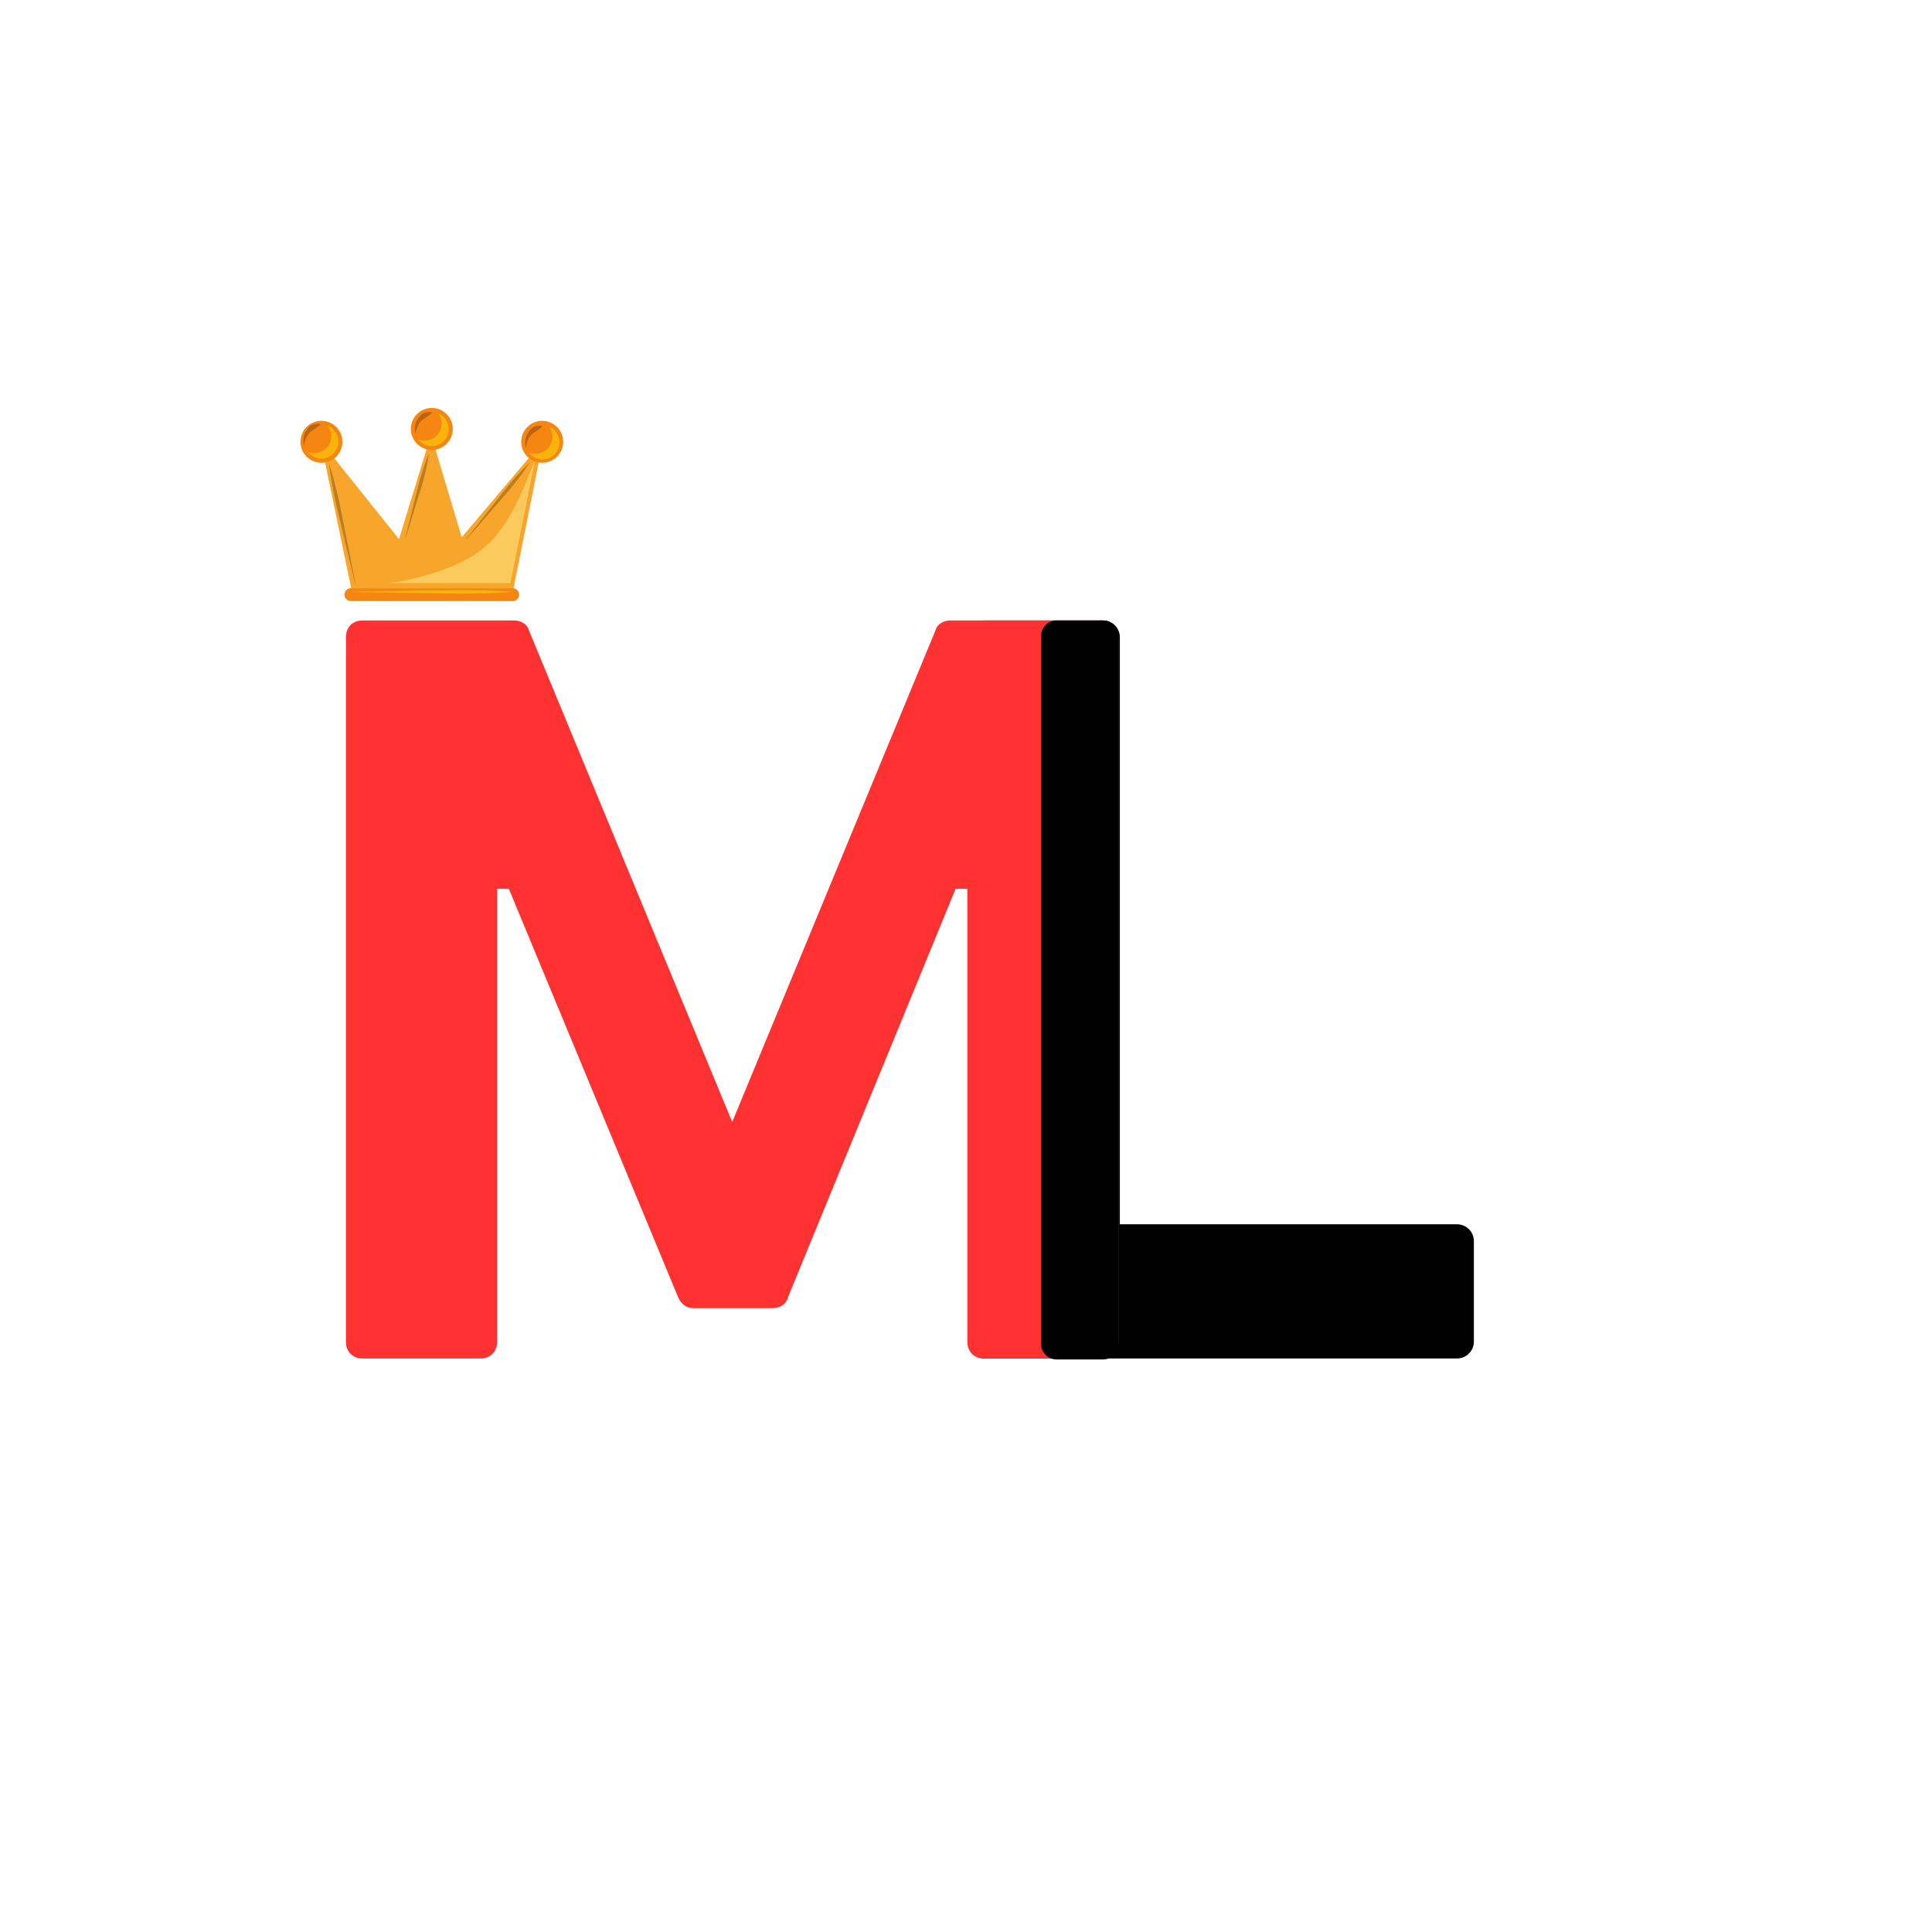
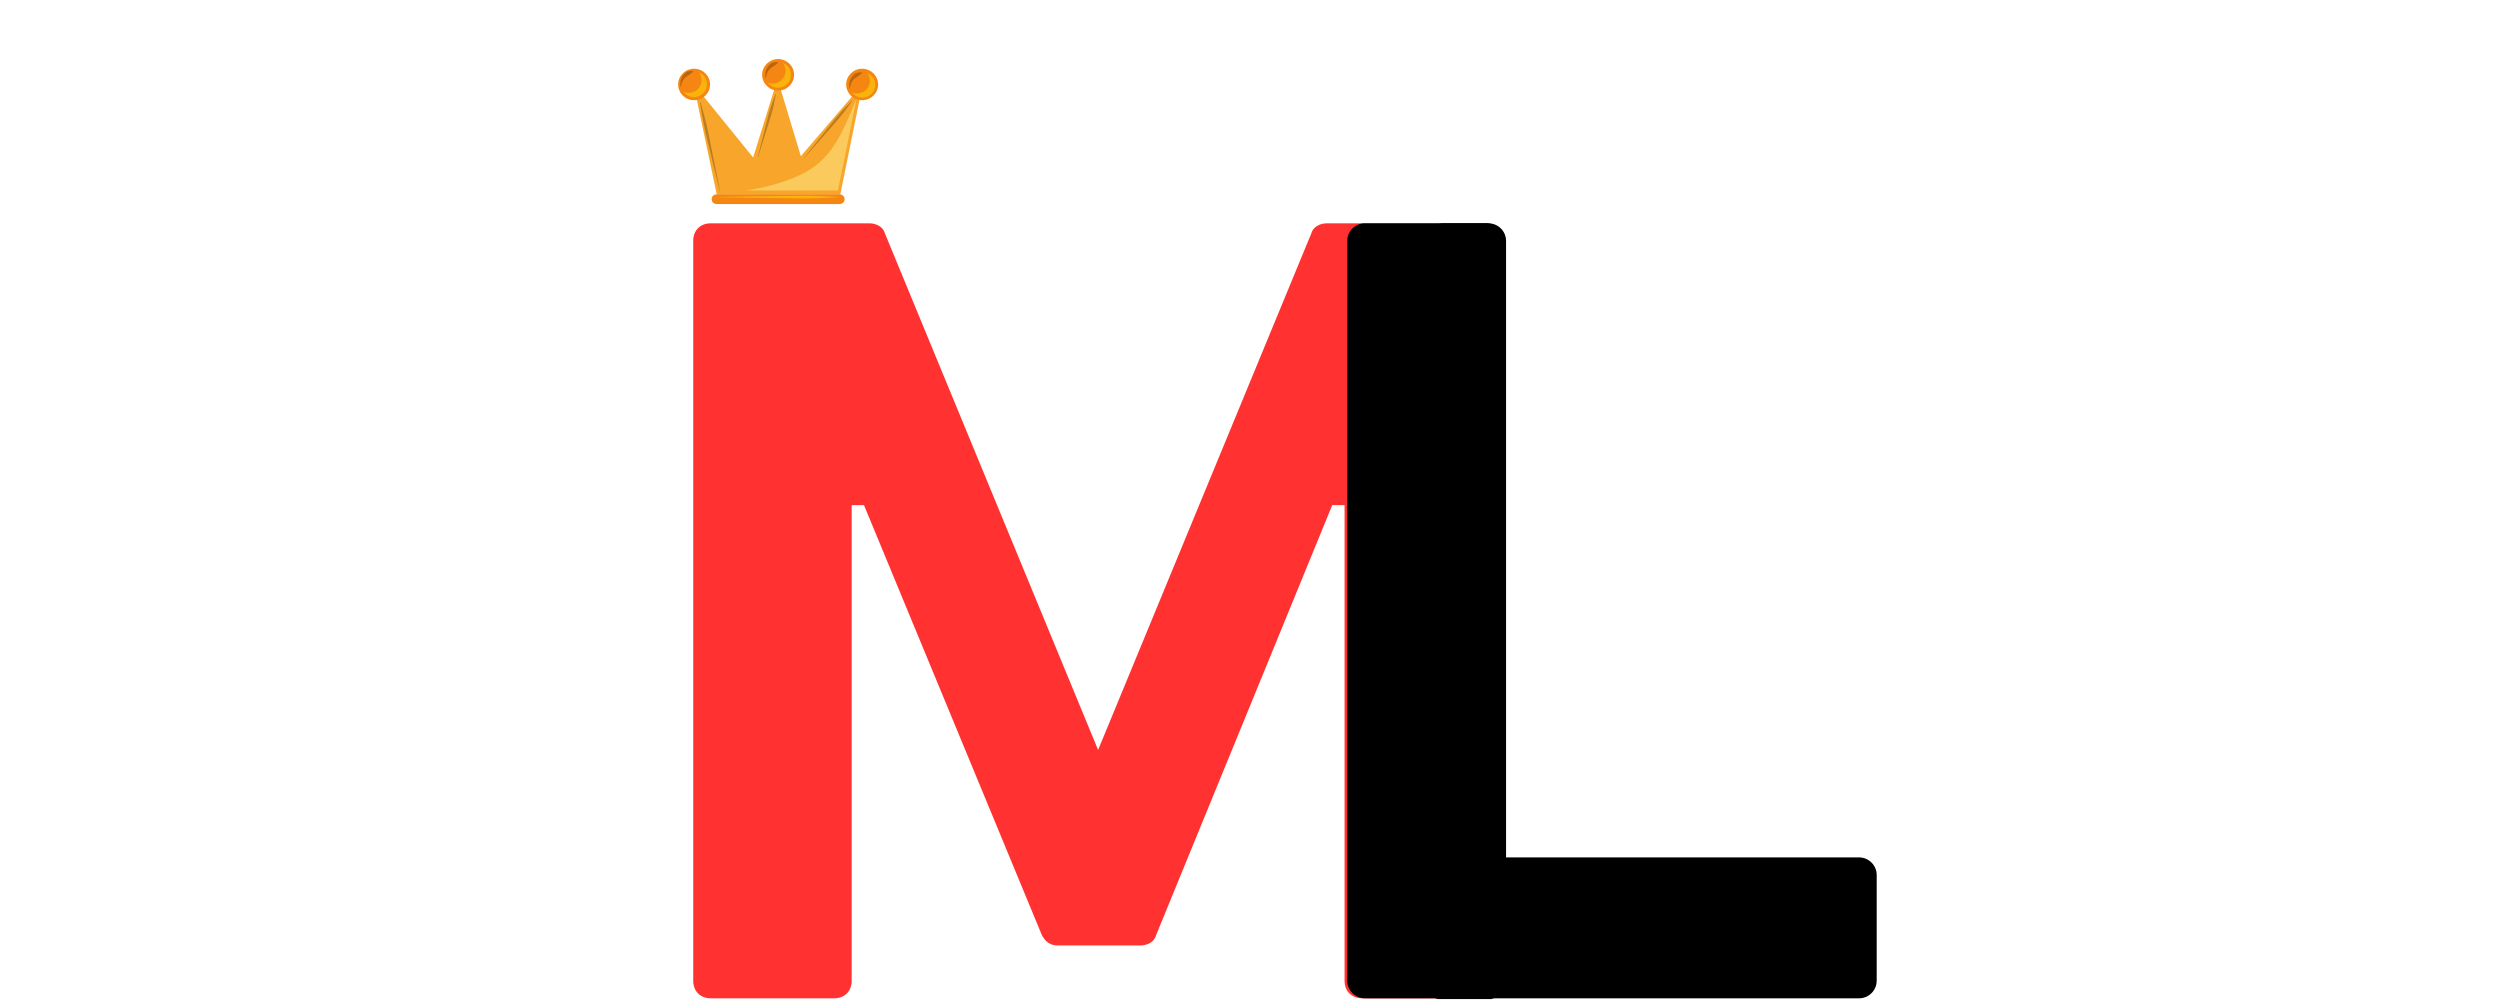
- <svg xmlns="http://www.w3.org/2000/svg" width="500" zoomAndPan="magnify" viewBox="0 0 375 375" height="500" preserveAspectRatio="xMidYMid meet" version="1.0">
+ <svg xmlns="http://www.w3.org/2000/svg" width="500" zoomAndPan="magnify" viewBox="0 0 375 150" height="200" preserveAspectRatio="xMidYMid meet" version="1.0">
  <defs>
-     <clipPath id="e5b3a2c29c">
-       <path d="M 187.871 120.43 L 286.121 120.43 L 286.121 263.68 L 187.871 263.68 Z M 187.871 120.43 " clip-rule="nonzero" />
+     <clipPath id="e5942f9e20">
+       <path d="M 103.965 33.496 L 225.465 33.496 L 225.465 149.746 L 103.965 149.746 Z M 103.965 33.496 " clip-rule="nonzero" />
    </clipPath>
-     <clipPath id="37a8c68235">
-       <path d="M 67.121 120.43 L 217.121 120.43 L 217.121 263.68 L 67.121 263.68 Z M 67.121 120.43 " clip-rule="nonzero" />
+     <clipPath id="428d8bf385">
+       <path d="M 202.043 33.496 L 281.543 33.496 L 281.543 149.746 L 202.043 149.746 Z M 202.043 33.496 " clip-rule="nonzero" />
    </clipPath>
-     <clipPath id="c6f289630e">
-       <path d="M 202.066 120.43 L 217.301 120.43 L 217.301 263.984 L 202.066 263.984 Z M 202.066 120.43 " clip-rule="nonzero" />
+     <clipPath id="e75a9663e7">
+       <path d="M 213.574 33.496 L 226 33.496 L 226 150 L 213.574 150 Z M 213.574 33.496 " clip-rule="nonzero" />
    </clipPath>
-     <clipPath id="4978c2de0a">
-       <path d="M 205.066 120.43 L 214.121 120.43 C 215.777 120.43 217.121 121.773 217.121 123.43 L 217.121 260.867 C 217.121 262.523 215.777 263.867 214.121 263.867 L 205.066 263.867 C 203.41 263.867 202.066 262.523 202.066 260.867 L 202.066 123.43 C 202.066 121.773 203.41 120.43 205.066 120.43 " clip-rule="nonzero" />
+     <clipPath id="fadf4ef857">
+       <path d="M 216.574 33.496 L 222.801 33.496 C 224.457 33.496 225.801 34.84 225.801 36.496 L 225.801 147 C 225.801 148.656 224.457 150 222.801 150 L 216.574 150 C 214.918 150 213.574 148.656 213.574 147 L 213.574 36.496 C 213.574 34.84 214.918 33.496 216.574 33.496 " clip-rule="nonzero" />
    </clipPath>
-     <clipPath id="36d77ba9b9">
-       <path d="M 79 79.188 L 88 79.188 L 88 88 L 79 88 Z M 79 79.188 " clip-rule="nonzero" />
+     <clipPath id="112a00b9e0">
+       <path d="M 114 8.863 L 120 8.863 L 120 14 L 114 14 Z M 114 8.863 " clip-rule="nonzero" />
    </clipPath>
-     <clipPath id="8e32047631">
-       <path d="M 101 81 L 109.312 81 L 109.312 90 L 101 90 Z M 101 81 " clip-rule="nonzero" />
+     <clipPath id="79808dc554">
+       <path d="M 126 10 L 131.715 10 L 131.715 16 L 126 16 Z M 126 10 " clip-rule="nonzero" />
    </clipPath>
-     <clipPath id="4ab50db960">
-       <path d="M 58.312 81 L 67 81 L 67 90 L 58.312 90 Z M 58.312 81 " clip-rule="nonzero" />
+     <clipPath id="dc9090da0a">
+       <path d="M 101.715 10 L 107 10 L 107 16 L 101.715 16 Z M 101.715 10 " clip-rule="nonzero" />
    </clipPath>
-     <clipPath id="4dc9f8fae4">
-       <path d="M 66 114 L 101 114 L 101 116.688 L 66 116.688 Z M 66 114 " clip-rule="nonzero" />
+     <clipPath id="f994c79ba5">
+       <path d="M 106 29 L 127 29 L 127 30.613 L 106 30.613 Z M 106 29 " clip-rule="nonzero" />
    </clipPath>
-     <clipPath id="c59d9c5d49">
-       <path d="M 58.312 82 L 63 82 L 63 87 L 58.312 87 Z M 58.312 82 " clip-rule="nonzero" />
-     </clipPath>
-     <clipPath id="64c0e94cdb">
-       <path d="M 80 79.188 L 84 79.188 L 84 85 L 80 85 Z M 80 79.188 " clip-rule="nonzero" />
+     <clipPath id="14480641ff">
+       <path d="M 127 10 L 131.715 10 L 131.715 15 L 127 15 Z M 127 10 " clip-rule="nonzero" />
    </clipPath>
  </defs>
-   <g clip-path="url(#e5b3a2c29c)">
-     <path fill="#000000" d="M 214.094 120.43 L 191.188 120.43 C 189.383 120.43 187.918 121.887 187.918 123.684 L 187.918 260.422 C 187.918 262.219 189.383 263.68 191.188 263.68 L 282.805 263.68 C 284.613 263.68 286.078 262.219 286.078 260.422 L 286.078 240.891 C 286.078 239.09 284.613 237.633 282.805 237.633 L 217.363 237.633 L 217.363 123.684 C 217.363 121.887 215.898 120.43 214.094 120.43 Z M 214.094 120.43 " fill-opacity="1" fill-rule="nonzero" />
+   <g clip-path="url(#e5942f9e20)">
+     <path fill="#ff3131" d="M 222.809 33.496 L 199.043 33.496 C 197.988 33.496 196.93 34.023 196.668 35.082 L 164.715 112.492 L 132.766 35.082 C 132.504 34.023 131.445 33.496 130.391 33.496 L 106.625 33.496 C 105.043 33.496 103.984 34.551 103.984 36.137 L 103.984 147.105 C 103.984 148.688 105.043 149.746 106.625 149.746 L 125.109 149.746 C 126.695 149.746 127.75 148.688 127.75 147.105 L 127.75 75.77 L 129.598 75.77 L 156.266 140.234 C 156.797 141.293 157.586 141.82 158.645 141.82 L 171.055 141.82 C 172.109 141.82 173.168 141.293 173.43 140.234 L 199.836 75.77 L 201.684 75.77 L 201.684 147.105 C 201.684 148.688 202.738 149.746 204.324 149.746 L 222.809 149.746 C 224.391 149.746 225.449 148.688 225.449 147.105 L 225.449 36.137 C 225.449 34.551 224.391 33.496 222.809 33.496 Z M 222.809 33.496 " fill-opacity="1" fill-rule="nonzero" />
  </g>
-   <g clip-path="url(#37a8c68235)">
-     <path fill="#ff3131" d="M 213.84 120.43 L 184.5 120.43 C 183.195 120.43 181.895 121.078 181.566 122.383 L 142.121 217.773 L 102.676 122.383 C 102.352 121.078 101.047 120.43 99.742 120.43 L 70.402 120.43 C 68.445 120.43 67.145 121.73 67.145 123.684 L 67.145 260.422 C 67.145 262.375 68.445 263.68 70.402 263.68 L 93.223 263.68 C 95.18 263.68 96.484 262.375 96.484 260.422 L 96.484 172.52 L 98.766 172.52 L 131.691 251.957 C 132.344 253.262 133.32 253.91 134.625 253.91 L 149.945 253.91 C 151.25 253.91 152.555 253.262 152.879 251.957 L 185.48 172.52 L 187.762 172.52 L 187.762 260.422 C 187.762 262.375 189.066 263.68 191.02 263.68 L 213.84 263.68 C 215.797 263.68 217.102 262.375 217.102 260.422 L 217.102 123.684 C 217.102 121.73 215.797 120.43 213.84 120.43 Z M 213.84 120.43 " fill-opacity="1" fill-rule="nonzero" />
+   <g clip-path="url(#428d8bf385)">
+     <path fill="#000000" d="M 223.262 33.496 L 204.73 33.496 C 203.27 33.496 202.086 34.68 202.086 36.137 L 202.086 147.105 C 202.086 148.562 203.27 149.746 204.73 149.746 L 278.855 149.746 C 280.316 149.746 281.504 148.562 281.504 147.105 L 281.504 131.25 C 281.504 129.793 280.316 128.609 278.855 128.609 L 225.91 128.609 L 225.91 36.137 C 225.91 34.68 224.723 33.496 223.262 33.496 Z M 223.262 33.496 " fill-opacity="1" fill-rule="nonzero" />
  </g>
-   <g clip-path="url(#c6f289630e)">
-     <g clip-path="url(#4978c2de0a)">
-       <path fill="#000000" d="M 202.066 120.43 L 217.301 120.43 L 217.301 263.984 L 202.066 263.984 Z M 202.066 120.43 " fill-opacity="1" fill-rule="nonzero" />
+   <g clip-path="url(#e75a9663e7)">
+     <g clip-path="url(#fadf4ef857)">
+       <path fill="#000000" d="M 213.574 33.496 L 225.711 33.496 L 225.711 149.855 L 213.574 149.855 Z M 213.574 33.496 " fill-opacity="1" fill-rule="nonzero" />
    </g>
  </g>
-   <path fill="#f8a62b" d="M 89.617 104.285 L 83.668 84.32 L 77.449 104.641 L 62.242 85.645 L 68.188 114.27 L 99.664 114.27 L 105.387 85.645 L 89.617 104.285 " fill-opacity="1" fill-rule="nonzero" />
-   <path fill="#fbca5d" d="M 99.07 113.168 L 75.543 113.168 C 76.555 113.039 77.562 112.871 78.562 112.664 C 82.863 111.762 87.152 110.492 91.004 108.336 C 98.113 104.352 100.832 96.684 103.754 89.547 C 103.766 89.551 103.777 89.555 103.785 89.559 L 99.07 113.168 " fill-opacity="1" fill-rule="nonzero" />
-   <g clip-path="url(#36d77ba9b9)">
-     <path fill="#f58611" d="M 87.887 83.258 C 87.887 85.508 86.062 87.332 83.812 87.332 C 81.566 87.332 79.742 85.508 79.742 83.258 C 79.742 81.008 81.566 79.184 83.812 79.184 C 86.062 79.184 87.887 81.008 87.887 83.258 " fill-opacity="1" fill-rule="nonzero" />
+   <path fill="#f8a62b" d="M 120.129 23.422 L 116.629 11.84 L 112.973 23.625 L 104.027 12.605 L 107.523 29.211 L 126.039 29.211 L 129.406 12.605 L 120.129 23.422 " fill-opacity="1" fill-rule="nonzero" />
+   <path fill="#fbca5d" d="M 125.691 28.57 L 111.852 28.57 C 112.445 28.496 113.039 28.398 113.629 28.277 C 116.156 27.754 118.68 27.02 120.945 25.77 C 125.129 23.457 126.727 19.012 128.445 14.871 C 128.453 14.875 128.461 14.875 128.465 14.879 L 125.691 28.57 " fill-opacity="1" fill-rule="nonzero" />
+   <g clip-path="url(#112a00b9e0)">
+     <path fill="#f58611" d="M 119.113 11.223 C 119.113 12.527 118.039 13.586 116.715 13.586 C 115.395 13.586 114.32 12.527 114.32 11.223 C 114.32 9.918 115.395 8.859 116.715 8.859 C 118.039 8.859 119.113 9.918 119.113 11.223 " fill-opacity="1" fill-rule="nonzero" />
  </g>
-   <g clip-path="url(#8e32047631)">
-     <path fill="#f58611" d="M 109.312 85.754 C 109.312 88.004 107.488 89.824 105.238 89.824 C 102.992 89.824 101.168 88.004 101.168 85.754 C 101.168 83.504 102.992 81.68 105.238 81.68 C 107.488 81.68 109.312 83.504 109.312 85.754 " fill-opacity="1" fill-rule="nonzero" />
+   <g clip-path="url(#79808dc554)">
+     <path fill="#f58611" d="M 131.715 12.672 C 131.715 13.977 130.645 15.031 129.32 15.031 C 127.996 15.031 126.926 13.977 126.926 12.672 C 126.926 11.367 127.996 10.309 129.32 10.309 C 130.645 10.309 131.715 11.367 131.715 12.672 " fill-opacity="1" fill-rule="nonzero" />
  </g>
-   <g clip-path="url(#4ab50db960)">
-     <path fill="#f58611" d="M 66.461 85.754 C 66.461 88.004 64.637 89.824 62.387 89.824 C 60.137 89.824 58.316 88.004 58.316 85.754 C 58.316 83.504 60.137 81.68 62.387 81.68 C 64.637 81.68 66.461 83.504 66.461 85.754 " fill-opacity="1" fill-rule="nonzero" />
+   <g clip-path="url(#dc9090da0a)">
+     <path fill="#f58611" d="M 106.508 12.672 C 106.508 13.977 105.438 15.031 104.113 15.031 C 102.789 15.031 101.719 13.977 101.719 12.672 C 101.719 11.367 102.789 10.309 104.113 10.309 C 105.438 10.309 106.508 11.367 106.508 12.672 " fill-opacity="1" fill-rule="nonzero" />
  </g>
-   <g clip-path="url(#4dc9f8fae4)">
-     <path fill="#f58611" d="M 100.766 115.426 C 100.766 116.113 100.203 116.672 99.516 116.672 L 68.109 116.672 C 67.422 116.672 66.863 116.113 66.863 115.426 C 66.863 114.738 67.422 114.176 68.109 114.176 L 99.516 114.176 C 100.203 114.176 100.766 114.738 100.766 115.426 " fill-opacity="1" fill-rule="nonzero" />
+   <g clip-path="url(#f994c79ba5)">
+     <path fill="#f58611" d="M 126.688 29.879 C 126.688 30.281 126.359 30.605 125.953 30.605 L 107.48 30.605 C 107.074 30.605 106.746 30.281 106.746 29.879 C 106.746 29.48 107.074 29.156 107.48 29.156 L 125.953 29.156 C 126.359 29.156 126.688 29.48 126.688 29.879 " fill-opacity="1" fill-rule="nonzero" />
  </g>
-   <path fill="#f9b30a" d="M 89.512 115.219 C 88.605 115.211 87.664 115.203 86.711 115.184 C 85.754 115.168 84.785 115.152 83.816 115.137 C 81.875 115.113 79.934 115.09 78.117 115.066 C 76.297 115.039 74.602 115.012 73.145 114.988 C 70.234 114.938 68.297 114.906 68.297 114.906 L 68.266 114.875 L 68.297 114.844 C 68.297 114.844 70.234 114.809 73.145 114.758 C 74.602 114.738 76.297 114.711 78.117 114.684 C 79.934 114.66 81.875 114.637 83.816 114.609 C 84.785 114.594 85.754 114.582 86.711 114.566 C 87.664 114.543 88.605 114.539 89.512 114.531 C 90.422 114.531 91.305 114.535 92.137 114.555 C 92.969 114.566 93.758 114.586 94.484 114.609 C 97.395 114.695 99.336 114.84 99.336 114.84 L 99.363 114.875 L 99.336 114.906 C 99.336 114.906 97.395 115.055 94.484 115.137 C 93.758 115.16 92.969 115.18 92.137 115.195 C 91.305 115.211 90.422 115.215 89.512 115.219 " fill-opacity="1" fill-rule="nonzero" />
-   <path fill="#bc7d1f" d="M 78.668 104.5 L 78.648 104.461 C 78.648 104.461 78.898 103.434 79.277 101.891 C 79.652 100.352 80.18 98.301 80.699 96.25 C 80.824 95.738 80.953 95.223 81.078 94.719 C 81.199 94.211 81.332 93.719 81.457 93.238 C 81.59 92.762 81.727 92.301 81.863 91.867 C 82 91.434 82.133 91.027 82.262 90.648 C 82.77 89.145 83.195 88.168 83.195 88.168 L 83.238 88.148 L 83.262 88.184 C 83.262 88.184 83.117 89.242 82.77 90.789 C 82.688 91.18 82.59 91.598 82.48 92.039 C 82.375 92.48 82.254 92.945 82.121 93.422 C 81.977 93.898 81.836 94.391 81.676 94.887 C 81.523 95.383 81.363 95.887 81.207 96.395 C 80.59 98.418 79.98 100.441 79.504 101.957 C 79.027 103.469 78.711 104.48 78.711 104.48 L 78.668 104.5 " fill-opacity="1" fill-rule="nonzero" />
-   <path fill="#bc7d1f" d="M 90.473 104.715 L 90.465 104.668 C 90.465 104.668 91.207 103.723 92.316 102.301 C 92.871 101.59 93.52 100.758 94.223 99.875 C 94.922 98.992 95.668 98.051 96.414 97.105 C 96.785 96.637 97.156 96.164 97.523 95.695 C 97.887 95.227 98.25 94.777 98.602 94.336 C 98.961 93.902 99.316 93.484 99.656 93.098 C 99.996 92.711 100.32 92.344 100.625 92.012 C 101.84 90.676 102.719 89.84 102.719 89.84 L 102.77 89.844 L 102.77 89.883 C 102.77 89.883 102.117 90.902 101.035 92.348 C 100.766 92.711 100.469 93.098 100.148 93.508 C 99.832 93.914 99.492 94.34 99.133 94.773 C 98.766 95.203 98.391 95.648 98 96.09 C 97.609 96.535 97.215 96.992 96.82 97.445 C 96.035 98.355 95.254 99.266 94.516 100.121 C 93.781 100.977 93.09 101.77 92.496 102.445 C 91.309 103.805 90.52 104.711 90.52 104.711 L 90.473 104.715 " fill-opacity="1" fill-rule="nonzero" />
-   <path fill="#bc7d1f" d="M 69 113.457 L 68.957 113.43 C 68.957 113.43 68.613 111.988 68.09 109.824 C 67.828 108.742 67.52 107.48 67.203 106.125 C 66.887 104.773 66.543 103.328 66.203 101.883 C 66.031 101.16 65.855 100.441 65.688 99.73 C 65.512 99.023 65.352 98.32 65.195 97.645 C 65.047 96.961 64.91 96.305 64.789 95.676 C 64.668 95.055 64.559 94.461 64.461 93.91 C 64.07 91.719 63.898 90.238 63.898 90.238 L 63.926 90.199 L 63.961 90.223 C 63.961 90.223 64.422 91.641 64.977 93.801 C 65.121 94.34 65.266 94.922 65.414 95.543 C 65.57 96.16 65.719 96.816 65.867 97.496 C 66.008 98.176 66.156 98.879 66.289 99.598 C 66.434 100.312 66.578 101.043 66.719 101.77 C 67.012 103.227 67.305 104.68 67.578 106.043 C 67.855 107.406 68.102 108.684 68.312 109.777 L 69.023 113.418 L 69 113.457 " fill-opacity="1" fill-rule="nonzero" />
-   <path fill="#f9b30a" d="M 105.289 89.164 C 104.207 89.164 103.25 88.641 102.645 87.836 C 103.035 88 103.465 88.09 103.918 88.09 C 105.746 88.09 107.227 86.609 107.227 84.781 C 107.227 84.039 106.98 83.355 106.562 82.801 C 107.758 83.301 108.602 84.48 108.602 85.855 C 108.602 87.684 107.117 89.164 105.289 89.164 " fill-opacity="1" fill-rule="nonzero" />
-   <path fill="#f9b30a" d="M 83.793 86.598 C 82.707 86.598 81.746 86.074 81.145 85.27 C 81.539 85.434 81.969 85.523 82.418 85.523 C 84.246 85.523 85.727 84.043 85.727 82.215 C 85.727 81.469 85.48 80.785 85.066 80.23 C 86.262 80.73 87.102 81.91 87.102 83.285 C 87.102 85.113 85.621 86.598 83.793 86.598 " fill-opacity="1" fill-rule="nonzero" />
-   <path fill="#f9b30a" d="M 62.367 89.02 C 61.281 89.02 60.324 88.496 59.719 87.691 C 60.109 87.855 60.543 87.945 60.996 87.945 C 62.824 87.945 64.305 86.465 64.305 84.637 C 64.305 83.891 64.055 83.207 63.641 82.656 C 64.832 83.152 65.676 84.332 65.676 85.707 C 65.676 87.535 64.195 89.02 62.367 89.02 " fill-opacity="1" fill-rule="nonzero" />
-   <g clip-path="url(#c59d9c5d49)">
-     <path fill="#ba640d" d="M 58.973 86.418 C 58.973 86.418 58.965 86.398 58.961 86.355 C 58.949 86.312 58.934 86.25 58.922 86.172 C 58.906 86.094 58.898 86 58.887 85.887 C 58.883 85.777 58.871 85.648 58.879 85.512 C 58.879 85.371 58.891 85.223 58.91 85.062 C 58.914 84.98 58.934 84.898 58.949 84.816 C 58.969 84.734 58.98 84.645 59.012 84.559 C 59.066 84.391 59.113 84.211 59.203 84.043 C 59.277 83.863 59.379 83.699 59.488 83.535 C 59.535 83.445 59.598 83.371 59.656 83.293 C 59.715 83.215 59.777 83.137 59.836 83.055 C 59.965 82.906 60.109 82.777 60.25 82.656 C 60.406 82.555 60.57 82.477 60.723 82.41 C 60.879 82.344 61.039 82.316 61.18 82.285 C 61.301 82.262 61.414 82.242 61.52 82.242 L 61.574 82.242 C 61.695 82.246 61.797 82.25 61.883 82.262 C 62.051 82.277 62.148 82.309 62.148 82.309 L 62.172 82.398 C 62.172 82.398 62.102 82.48 61.977 82.586 C 61.914 82.641 61.836 82.699 61.754 82.766 C 61.664 82.824 61.574 82.906 61.477 82.98 C 61.379 83.062 61.262 83.129 61.156 83.215 C 61.055 83.309 60.938 83.387 60.812 83.461 C 60.703 83.551 60.57 83.621 60.438 83.703 C 60.32 83.797 60.18 83.883 60.078 84 C 59.973 84.117 59.859 84.234 59.773 84.367 C 59.68 84.492 59.605 84.629 59.527 84.762 C 59.457 84.898 59.395 85.035 59.34 85.168 C 59.289 85.305 59.242 85.434 59.211 85.559 C 59.137 85.805 59.109 86.02 59.086 86.168 C 59.066 86.32 59.066 86.406 59.066 86.406 L 58.973 86.418 " fill-opacity="1" fill-rule="nonzero" />
+   <path fill="#f9b30a" d="M 120.07 29.762 C 119.535 29.754 118.98 29.75 118.422 29.738 C 117.859 29.73 117.289 29.723 116.719 29.715 C 115.578 29.699 114.434 29.684 113.363 29.672 C 112.297 29.656 111.297 29.641 110.441 29.629 C 108.73 29.598 107.59 29.582 107.59 29.582 L 107.57 29.562 L 107.59 29.543 C 107.59 29.543 108.73 29.523 110.441 29.492 C 111.297 29.48 112.297 29.465 113.363 29.449 C 114.434 29.438 115.578 29.422 116.719 29.406 C 117.289 29.398 117.859 29.391 118.422 29.383 C 118.98 29.371 119.535 29.367 120.07 29.363 C 120.602 29.363 121.121 29.363 121.613 29.375 C 122.102 29.383 122.566 29.395 122.992 29.406 C 124.703 29.457 125.848 29.543 125.848 29.543 L 125.863 29.562 L 125.848 29.582 C 125.848 29.582 124.703 29.664 122.992 29.715 C 122.566 29.727 122.102 29.738 121.613 29.746 C 121.121 29.758 120.602 29.758 120.07 29.762 " fill-opacity="1" fill-rule="nonzero" />
+   <path fill="#bc7d1f" d="M 113.688 23.543 L 113.676 23.52 C 113.676 23.52 113.824 22.926 114.047 22.031 C 114.266 21.137 114.578 19.949 114.883 18.758 C 114.957 18.461 115.035 18.164 115.109 17.871 C 115.18 17.578 115.258 17.289 115.328 17.012 C 115.406 16.734 115.488 16.469 115.57 16.219 C 115.648 15.965 115.727 15.73 115.805 15.512 C 116.102 14.637 116.352 14.07 116.352 14.07 L 116.379 14.059 L 116.391 14.082 C 116.391 14.082 116.309 14.695 116.102 15.594 C 116.055 15.82 115.996 16.062 115.934 16.316 C 115.871 16.574 115.797 16.844 115.719 17.117 C 115.637 17.395 115.551 17.68 115.457 17.969 C 115.367 18.258 115.273 18.547 115.184 18.844 C 114.82 20.016 114.461 21.191 114.18 22.066 C 113.898 22.945 113.715 23.531 113.715 23.531 L 113.688 23.543 " fill-opacity="1" fill-rule="nonzero" />
+   <path fill="#bc7d1f" d="M 120.633 23.668 L 120.629 23.641 C 120.629 23.641 121.066 23.094 121.719 22.27 C 122.043 21.855 122.426 21.375 122.84 20.863 C 123.25 20.348 123.688 19.801 124.129 19.258 C 124.348 18.984 124.566 18.707 124.781 18.438 C 124.992 18.164 125.207 17.902 125.414 17.648 C 125.629 17.395 125.836 17.156 126.035 16.93 C 126.238 16.707 126.426 16.492 126.605 16.301 C 127.32 15.527 127.836 15.043 127.84 15.043 L 127.867 15.043 L 127.867 15.066 C 127.867 15.066 127.484 15.656 126.848 16.496 C 126.688 16.707 126.512 16.93 126.324 17.168 C 126.141 17.402 125.938 17.648 125.73 17.902 C 125.512 18.152 125.293 18.41 125.062 18.668 C 124.832 18.926 124.602 19.188 124.367 19.453 C 123.906 19.98 123.445 20.508 123.012 21.004 C 122.582 21.5 122.172 21.961 121.824 22.352 C 121.125 23.141 120.66 23.668 120.66 23.668 L 120.633 23.668 " fill-opacity="1" fill-rule="nonzero" />
+   <path fill="#bc7d1f" d="M 108 28.738 L 107.977 28.723 C 107.977 28.723 107.773 27.887 107.465 26.633 C 107.312 26.004 107.133 25.273 106.945 24.488 C 106.758 23.703 106.555 22.863 106.359 22.027 C 106.254 21.609 106.152 21.188 106.051 20.777 C 105.949 20.367 105.855 19.961 105.762 19.566 C 105.676 19.172 105.598 18.789 105.527 18.426 C 105.453 18.062 105.391 17.719 105.332 17.402 C 105.102 16.129 105 15.273 105 15.273 L 105.02 15.25 L 105.039 15.262 C 105.039 15.262 105.309 16.086 105.637 17.336 C 105.719 17.648 105.805 17.988 105.895 18.348 C 105.984 18.707 106.07 19.086 106.16 19.48 C 106.242 19.875 106.328 20.285 106.406 20.699 C 106.492 21.117 106.578 21.539 106.66 21.961 C 106.832 22.805 107.004 23.648 107.164 24.438 C 107.328 25.23 107.473 25.969 107.598 26.605 L 108.016 28.715 L 108 28.738 " fill-opacity="1" fill-rule="nonzero" />
+   <g clip-path="url(#14480641ff)">
+     <path fill="#f9b30a" d="M 129.352 14.648 C 128.711 14.648 128.148 14.348 127.793 13.879 C 128.023 13.977 128.277 14.027 128.543 14.027 C 129.617 14.027 130.488 13.168 130.488 12.105 C 130.488 11.676 130.344 11.277 130.098 10.957 C 130.801 11.246 131.297 11.934 131.297 12.73 C 131.297 13.789 130.426 14.648 129.352 14.648 " fill-opacity="1" fill-rule="nonzero" />
  </g>
-   <g clip-path="url(#64c0e94cdb)">
-     <path fill="#ba640d" d="M 80.621 84.145 C 80.621 84.145 80.609 84.121 80.605 84.082 C 80.594 84.039 80.578 83.977 80.566 83.898 C 80.551 83.82 80.543 83.723 80.531 83.609 C 80.531 83.5 80.516 83.375 80.523 83.238 C 80.523 83.098 80.535 82.945 80.555 82.785 C 80.559 82.703 80.578 82.625 80.598 82.539 C 80.617 82.457 80.625 82.371 80.656 82.285 C 80.711 82.117 80.762 81.934 80.852 81.766 C 80.922 81.59 81.027 81.422 81.133 81.258 C 81.18 81.172 81.246 81.098 81.305 81.02 C 81.363 80.938 81.422 80.859 81.48 80.781 C 81.609 80.633 81.754 80.5 81.898 80.383 C 82.055 80.281 82.215 80.199 82.371 80.133 C 82.523 80.07 82.684 80.043 82.824 80.012 C 82.945 79.984 83.059 79.969 83.164 79.969 L 83.219 79.969 C 83.34 79.969 83.441 79.973 83.527 79.984 C 83.699 80.004 83.797 80.031 83.797 80.031 L 83.82 80.121 C 83.82 80.121 83.746 80.203 83.621 80.309 C 83.559 80.363 83.484 80.426 83.398 80.492 C 83.309 80.551 83.219 80.629 83.121 80.707 C 83.023 80.789 82.91 80.855 82.801 80.941 C 82.699 81.031 82.582 81.113 82.461 81.188 C 82.348 81.273 82.215 81.348 82.082 81.43 C 81.965 81.523 81.824 81.605 81.723 81.727 C 81.617 81.84 81.508 81.957 81.422 82.09 C 81.324 82.215 81.25 82.355 81.172 82.484 C 81.102 82.625 81.043 82.762 80.988 82.895 C 80.934 83.027 80.887 83.156 80.855 83.281 C 80.785 83.527 80.754 83.746 80.734 83.895 C 80.711 84.047 80.711 84.133 80.711 84.133 L 80.621 84.145 " fill-opacity="1" fill-rule="nonzero" />
-   </g>
-   <path fill="#ba640d" d="M 102.043 86.785 C 102.043 86.785 102.039 86.762 102.027 86.723 C 102.02 86.68 102.008 86.621 101.992 86.539 C 101.977 86.461 101.969 86.363 101.957 86.254 C 101.953 86.145 101.941 86.016 101.949 85.879 C 101.949 85.738 101.965 85.59 101.98 85.43 C 101.984 85.348 102.008 85.266 102.023 85.184 C 102.043 85.098 102.055 85.012 102.082 84.93 C 102.137 84.758 102.188 84.578 102.273 84.406 C 102.348 84.23 102.453 84.062 102.559 83.898 C 102.605 83.812 102.668 83.738 102.73 83.66 C 102.789 83.578 102.848 83.5 102.906 83.422 C 103.035 83.273 103.18 83.145 103.324 83.023 C 103.477 82.922 103.641 82.844 103.797 82.777 C 103.953 82.711 104.109 82.684 104.25 82.652 C 104.371 82.629 104.484 82.609 104.59 82.609 C 104.609 82.609 104.629 82.609 104.645 82.609 C 104.766 82.613 104.867 82.617 104.953 82.629 C 105.125 82.645 105.219 82.672 105.219 82.672 L 105.242 82.766 C 105.242 82.766 105.172 82.844 105.047 82.953 C 104.984 83.008 104.91 83.066 104.824 83.129 C 104.734 83.191 104.645 83.27 104.547 83.348 C 104.449 83.43 104.336 83.5 104.23 83.582 C 104.125 83.676 104.012 83.754 103.887 83.828 C 103.773 83.914 103.641 83.988 103.508 84.07 C 103.391 84.164 103.25 84.25 103.148 84.367 C 103.043 84.484 102.934 84.598 102.848 84.73 C 102.754 84.859 102.676 84.996 102.598 85.129 C 102.527 85.266 102.465 85.402 102.41 85.535 C 102.359 85.668 102.312 85.801 102.281 85.926 C 102.207 86.172 102.18 86.383 102.16 86.535 C 102.141 86.688 102.141 86.773 102.141 86.773 L 102.043 86.785 " fill-opacity="1" fill-rule="nonzero" />
+   <path fill="#f9b30a" d="M 116.703 13.16 C 116.066 13.16 115.5 12.855 115.148 12.391 C 115.379 12.484 115.629 12.539 115.895 12.539 C 116.973 12.539 117.844 11.68 117.844 10.617 C 117.844 10.188 117.695 9.789 117.453 9.469 C 118.156 9.758 118.648 10.441 118.648 11.238 C 118.648 12.301 117.777 13.16 116.703 13.16 " fill-opacity="1" fill-rule="nonzero" />
+   <path fill="#f9b30a" d="M 104.098 14.566 C 103.461 14.566 102.898 14.262 102.543 13.793 C 102.773 13.891 103.027 13.941 103.293 13.941 C 104.367 13.941 105.238 13.082 105.238 12.023 C 105.238 11.59 105.094 11.195 104.852 10.875 C 105.551 11.164 106.047 11.848 106.047 12.645 C 106.047 13.707 105.176 14.566 104.098 14.566 " fill-opacity="1" fill-rule="nonzero" />
+   <path fill="#ba640d" d="M 102.105 13.055 C 102.105 13.055 102.102 13.043 102.094 13.02 C 102.09 12.996 102.082 12.961 102.074 12.914 C 102.062 12.867 102.059 12.812 102.055 12.746 C 102.051 12.684 102.043 12.609 102.047 12.531 C 102.047 12.449 102.055 12.363 102.066 12.27 C 102.07 12.223 102.082 12.176 102.09 12.125 C 102.102 12.078 102.109 12.027 102.125 11.98 C 102.156 11.879 102.188 11.777 102.238 11.68 C 102.281 11.574 102.344 11.48 102.406 11.383 C 102.434 11.332 102.473 11.289 102.508 11.242 C 102.543 11.199 102.578 11.152 102.613 11.105 C 102.688 11.02 102.773 10.945 102.855 10.875 C 102.945 10.816 103.043 10.77 103.133 10.73 C 103.227 10.691 103.316 10.676 103.402 10.66 C 103.473 10.645 103.539 10.633 103.602 10.633 L 103.633 10.633 C 103.703 10.637 103.766 10.641 103.816 10.645 C 103.914 10.656 103.973 10.672 103.973 10.672 L 103.984 10.727 C 103.984 10.727 103.945 10.773 103.871 10.832 C 103.836 10.863 103.789 10.898 103.738 10.938 C 103.688 10.973 103.633 11.02 103.574 11.062 C 103.52 11.109 103.449 11.148 103.387 11.199 C 103.328 11.25 103.262 11.297 103.188 11.344 C 103.121 11.395 103.043 11.434 102.965 11.48 C 102.898 11.535 102.812 11.586 102.754 11.656 C 102.691 11.723 102.625 11.789 102.574 11.867 C 102.52 11.938 102.477 12.02 102.43 12.094 C 102.391 12.176 102.352 12.254 102.32 12.332 C 102.289 12.41 102.262 12.484 102.242 12.559 C 102.199 12.699 102.184 12.824 102.172 12.91 C 102.16 13 102.16 13.051 102.16 13.051 L 102.105 13.055 " fill-opacity="1" fill-rule="nonzero" />
+   <path fill="#ba640d" d="M 114.836 11.738 C 114.836 11.738 114.832 11.727 114.828 11.699 C 114.82 11.676 114.812 11.641 114.809 11.594 C 114.797 11.547 114.793 11.492 114.785 11.43 C 114.785 11.363 114.777 11.289 114.781 11.211 C 114.781 11.129 114.789 11.043 114.801 10.949 C 114.801 10.902 114.812 10.855 114.824 10.809 C 114.836 10.762 114.84 10.707 114.859 10.66 C 114.891 10.562 114.918 10.457 114.973 10.359 C 115.016 10.254 115.078 10.16 115.141 10.062 C 115.168 10.012 115.203 9.969 115.238 9.926 C 115.273 9.879 115.309 9.832 115.344 9.785 C 115.418 9.699 115.504 9.625 115.59 9.555 C 115.68 9.496 115.773 9.449 115.867 9.41 C 115.957 9.375 116.051 9.359 116.133 9.34 C 116.207 9.324 116.273 9.316 116.336 9.316 L 116.367 9.316 C 116.438 9.316 116.496 9.32 116.547 9.324 C 116.648 9.336 116.707 9.352 116.707 9.352 L 116.719 9.406 C 116.719 9.406 116.676 9.449 116.605 9.512 C 116.566 9.543 116.523 9.582 116.473 9.617 C 116.418 9.652 116.367 9.699 116.309 9.742 C 116.25 9.789 116.184 9.828 116.121 9.879 C 116.059 9.934 115.992 9.98 115.918 10.023 C 115.852 10.074 115.777 10.113 115.699 10.164 C 115.629 10.219 115.547 10.266 115.484 10.336 C 115.426 10.402 115.359 10.469 115.309 10.547 C 115.254 10.617 115.207 10.699 115.164 10.777 C 115.121 10.855 115.086 10.934 115.055 11.012 C 115.023 11.09 114.996 11.164 114.977 11.238 C 114.934 11.379 114.918 11.504 114.906 11.59 C 114.891 11.68 114.891 11.73 114.891 11.73 L 114.836 11.738 " fill-opacity="1" fill-rule="nonzero" />
+   <path fill="#ba640d" d="M 127.441 13.27 C 127.441 13.27 127.438 13.258 127.43 13.234 C 127.426 13.207 127.418 13.172 127.41 13.129 C 127.402 13.082 127.398 13.023 127.391 12.961 C 127.387 12.898 127.379 12.824 127.383 12.742 C 127.383 12.664 127.395 12.574 127.402 12.48 C 127.406 12.434 127.418 12.387 127.43 12.34 C 127.438 12.293 127.445 12.242 127.465 12.191 C 127.496 12.094 127.523 11.988 127.574 11.891 C 127.621 11.789 127.68 11.691 127.742 11.594 C 127.77 11.543 127.809 11.5 127.844 11.457 C 127.879 11.41 127.914 11.363 127.949 11.32 C 128.023 11.234 128.109 11.156 128.191 11.086 C 128.285 11.031 128.379 10.98 128.473 10.945 C 128.562 10.906 128.656 10.891 128.738 10.871 C 128.809 10.859 128.875 10.848 128.938 10.848 C 128.949 10.848 128.961 10.848 128.973 10.848 C 129.039 10.848 129.102 10.852 129.152 10.859 C 129.25 10.867 129.309 10.883 129.309 10.883 L 129.32 10.938 C 129.32 10.938 129.281 10.984 129.207 11.047 C 129.172 11.078 129.125 11.113 129.074 11.148 C 129.023 11.184 128.973 11.23 128.914 11.277 C 128.855 11.324 128.789 11.363 128.727 11.41 C 128.664 11.465 128.598 11.512 128.523 11.555 C 128.457 11.605 128.379 11.648 128.301 11.695 C 128.234 11.75 128.148 11.797 128.09 11.867 C 128.027 11.934 127.965 12 127.914 12.078 C 127.855 12.152 127.812 12.23 127.766 12.309 C 127.723 12.387 127.688 12.465 127.656 12.543 C 127.625 12.621 127.598 12.699 127.578 12.77 C 127.539 12.914 127.52 13.035 127.508 13.125 C 127.496 13.211 127.496 13.262 127.496 13.262 L 127.441 13.27 " fill-opacity="1" fill-rule="nonzero" />
</svg>
